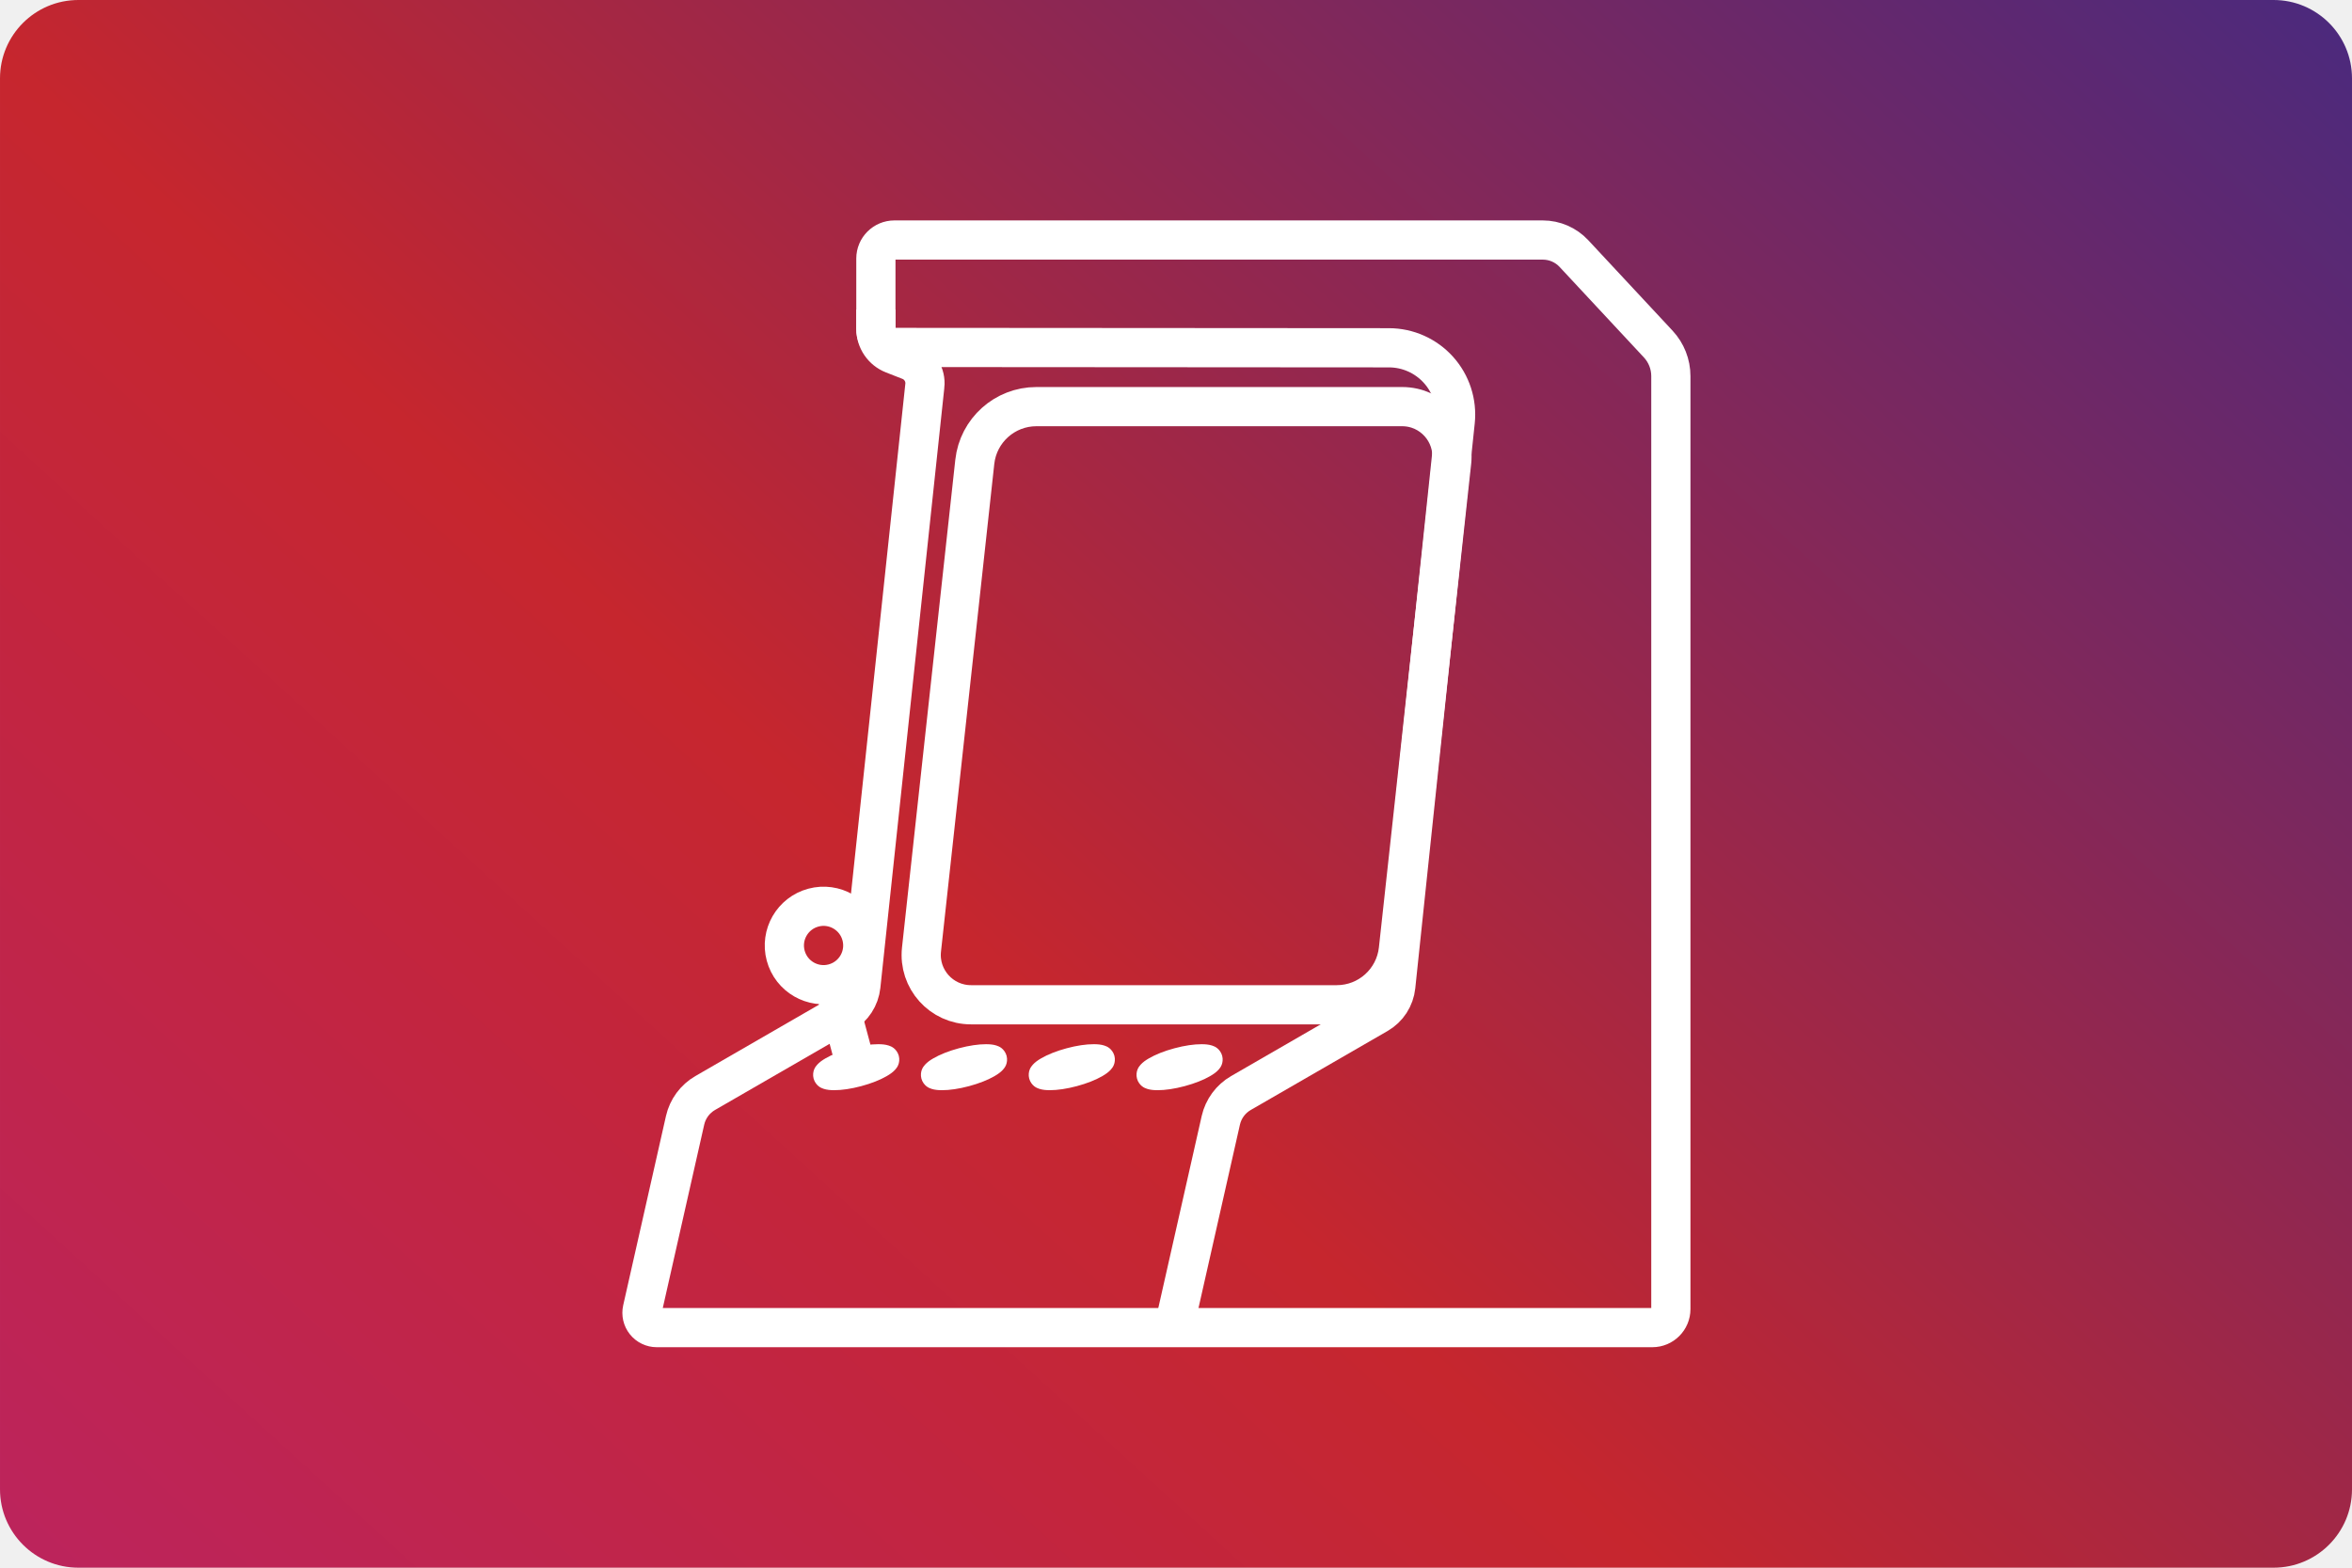
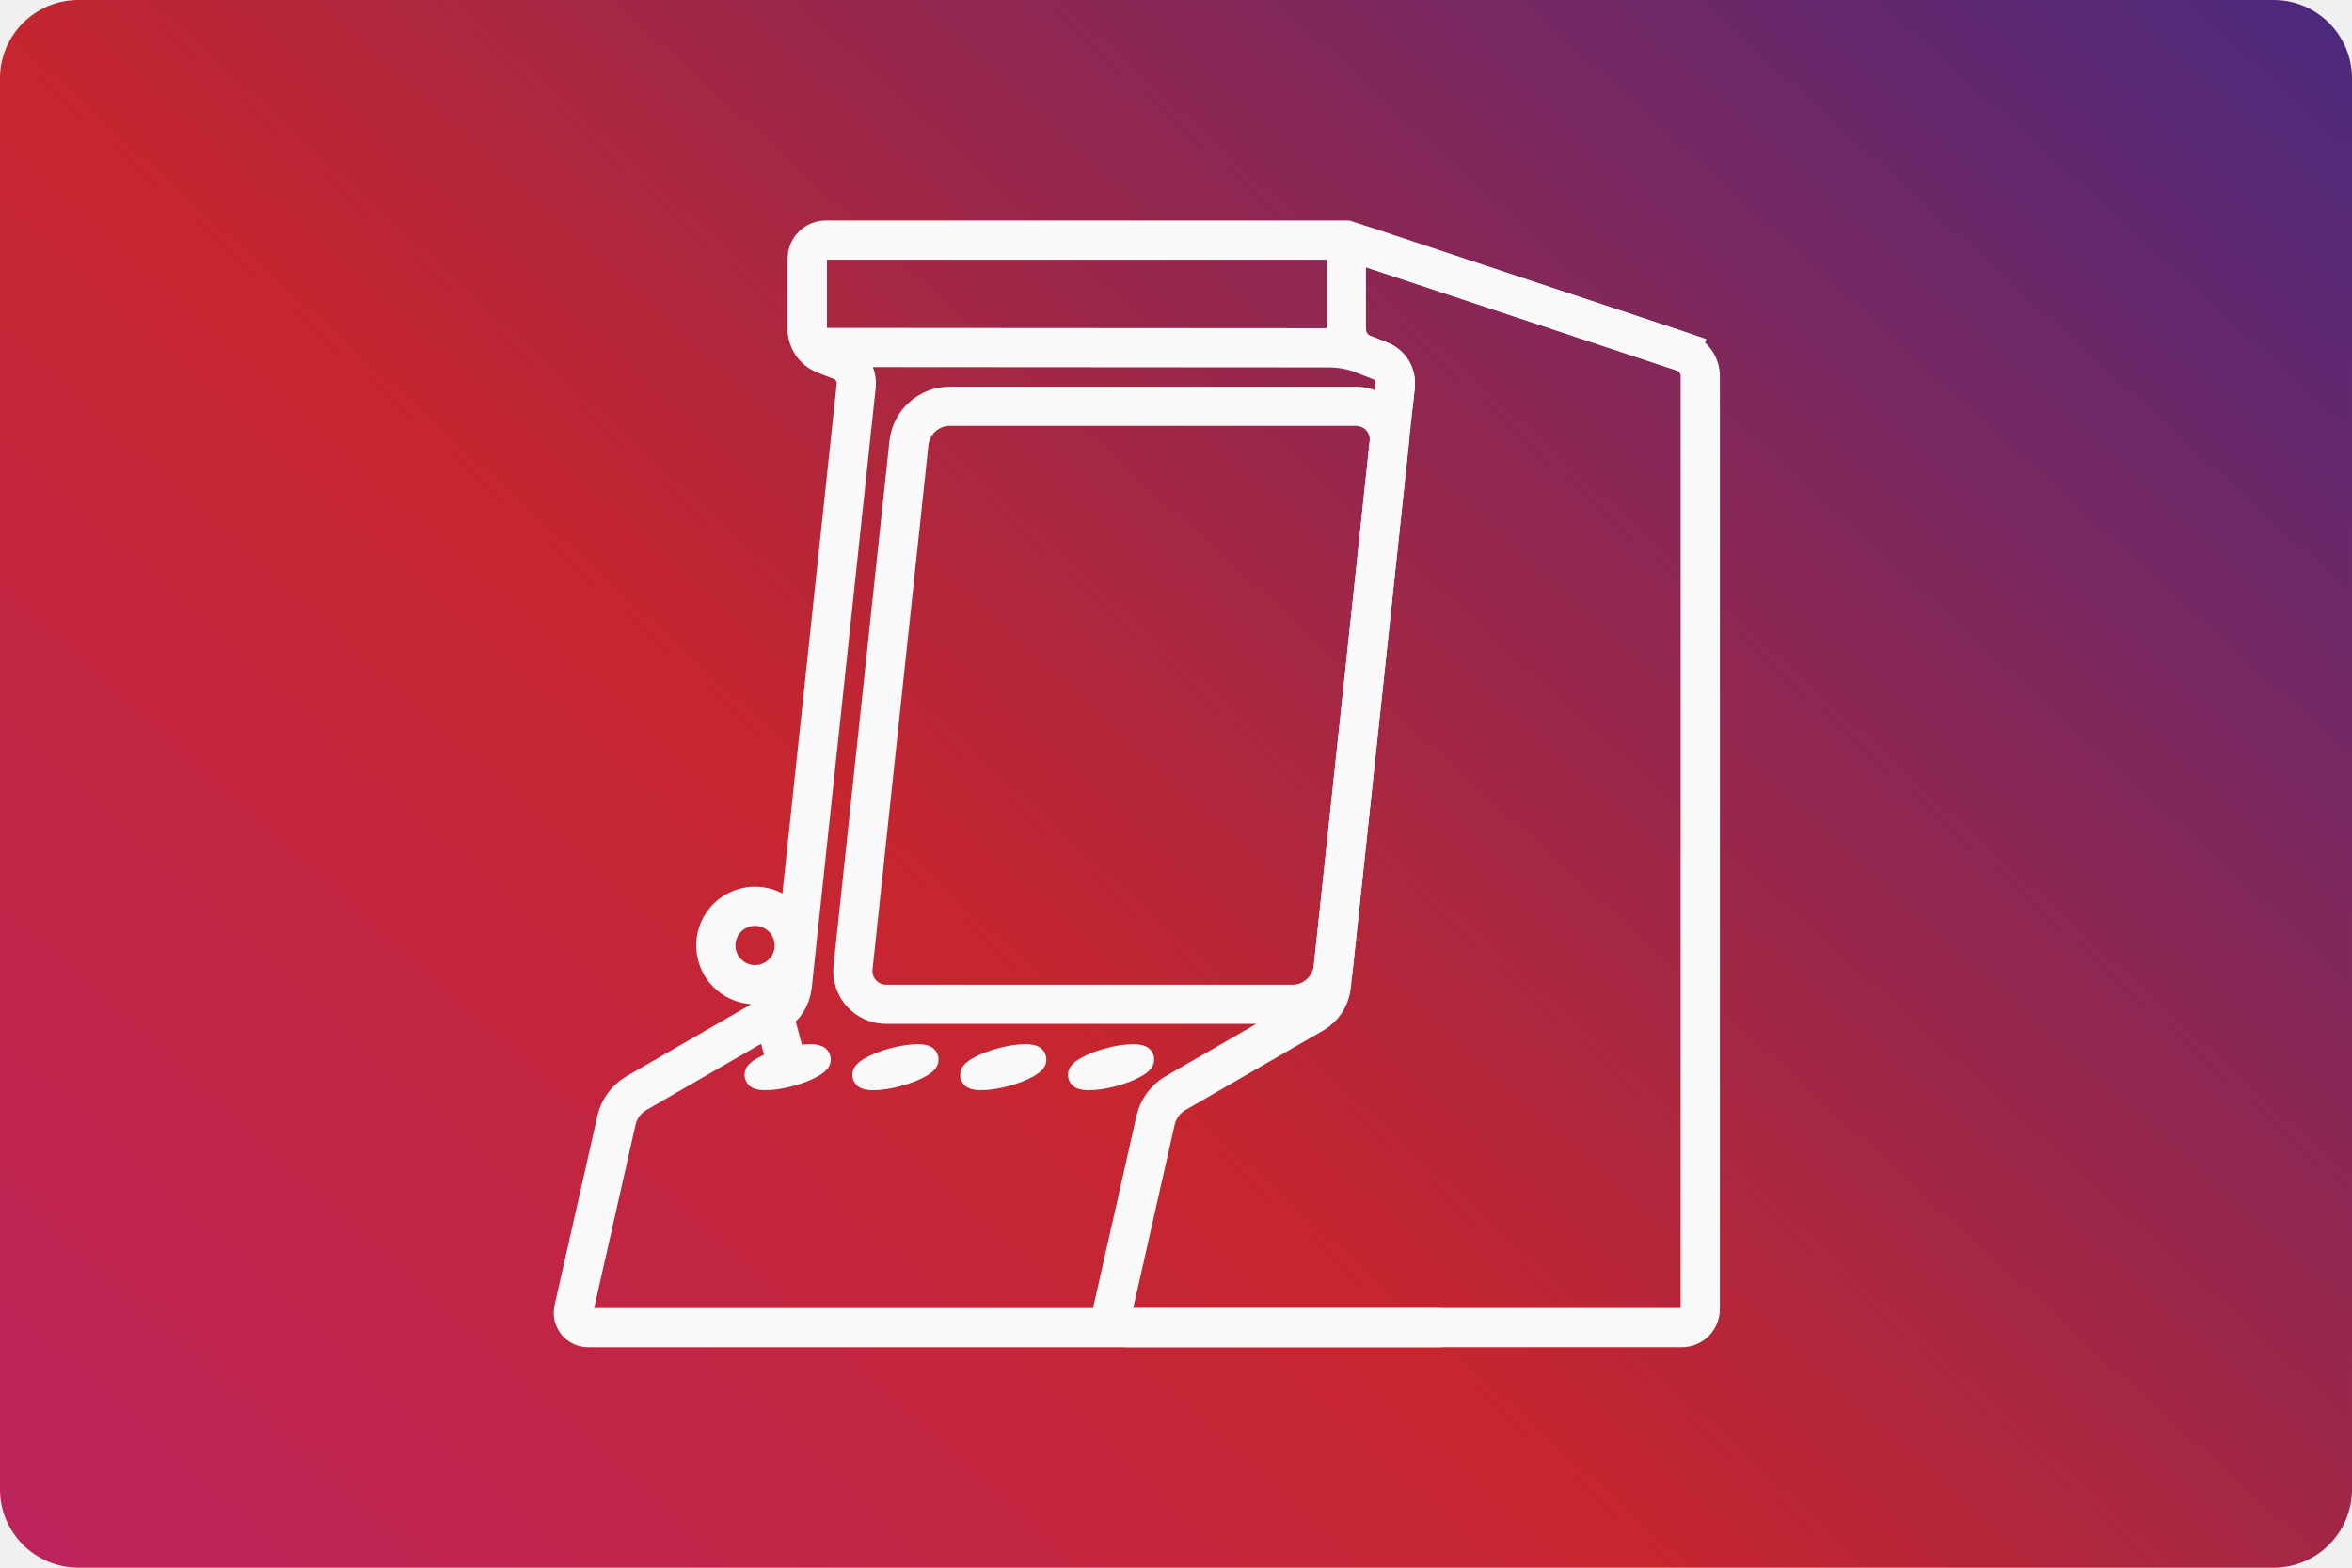
<svg xmlns="http://www.w3.org/2000/svg" width="480" height="320" version="1.1" viewBox="0 0 127 84.667">
  <defs>
    <linearGradient id="a" x1="18.556" x2="120.69" y1="101.47" y2="-10.553" gradientUnits="userSpaceOnUse">
      <stop stop-color="#bc245d" offset="0" />
      <stop stop-color="#c6262e" offset=".398" />
      <stop stop-color="#452981" offset="1" />
    </linearGradient>
  </defs>
  <rect width="127" height="84.667" ry="4.233" fill="url(#a)" stroke-linecap="square" stroke-linejoin="round" stroke-width=".529" style="paint-order:stroke fill markers" />
-   <g transform="translate(9.5245)" stroke-width="2.117">
-     <g fill="none" stroke="#fff">
-       <path d="m40.413 20.838-3.454 32.407a1.966 1.966 123.04 0 1-0.972 1.494l-7.433 4.292a2.285 2.285 126.37 0 0-1.086 1.475l-2.309 10.22a0.799 0.799 51.365 0 0 0.78 0.975l53.757 1e-6a1 1 135 0 0 1-1v-50.388a2.541 2.541 68.517 0 0-0.682-1.732l-4.551-4.886a2.298 2.298 23.517 0 0-1.682-0.732h-35.011a1 1 135 0 0-1 1v3.8a1.467 1.467 55.714 0 0 0.931 1.365l0.888 0.348a1.311 1.311 58.756 0 1 0.825 1.36z" />
-       <path d="m53.866 71.702 2.529-11.195a2.285 2.285 126.37 0 1 1.086-1.475l7.39-4.267a1.963 1.963 123 0 0 0.971-1.494l3.211-30.507a3.603 3.603 48.023 0 0-3.581-3.981l-26.703-0.018a1.001 1.001 45.019 0 1-1-1.001v-1.047" />
-       <path d="m40.233 51.283c-0.174 1.592 1.073 2.982 2.674 2.982h19.751c1.707 3.8e-5 3.14-1.285 3.326-2.982l2.877-26.34c0.174-1.592-1.073-2.982-2.674-2.982h-19.75c-1.707 8e-6 -3.14 1.285-3.326 2.982z" />
+   <g transform="translate(-3.7003)">
+     <g transform="translate(10.58 .00013082)" fill="none" stroke="#fafafa" stroke-width="2.117">
+       <path d="m70.978 71.703h-46.1a0.799 0.799 51.365 0 1-0.78-0.975l2.309-10.22a2.285 2.285 126.37 0 1 1.086-1.475l7.433-4.292a1.966 1.966 123.04 0 0 0.972-1.494l3.454-32.408a1.311 1.311 58.746 0 0-0.825-1.359l-0.888-0.348a1.466 1.466 55.704 0 1-0.931-1.365v-3.801a1 1 135 0 1 1-1h28.108l19.109 6.35" />
+       <path d="m62.902 54.24h-21.933a1.798 1.798 48.042 0 1-1.788-1.989l3.019-28.321a2.224 2.224 138.04 0 1 2.212-1.989h21.933a1.798 1.798 48.042 0 1 1.788 1.989l-3.019 28.321a2.224 2.224 138.04 0 1-2.212 1.989z" />
+       <path d="m83.978 18.999-17.211-5.719a0.721 0.721 144.19 0 0-0.949 0.685v3.801a1.466 1.466 55.704 0 0 0.931 1.365l0.888 0.348a1.311 1.311 58.746 0 1 0.825 1.359l-3.454 32.408a1.966 1.966 123.04 0 1-0.972 1.494l-7.433 4.292a2.285 2.285 126.37 0 0-1.086 1.475l-2.309 10.22a0.799 0.799 51.365 0 0 0.78 0.975l29.941-1.3e-5a1 1 135 0 0 1-1v-50.388a1.386 1.386 54.191 0 0-0.949-1.315z" />
+       <path d="m36.71 14.023v3.742a1.001 1.001 45.019 0 0 1 1.001l27.155 0.018a5.3 5.3 10.723 0 1 1.931 0.366l0.84 0.329a1.311 1.311 58.746 0 1 0.825 1.359l-0.118 1.103" />
    </g>
-     <g transform="rotate(75 31.191 50.066)">
-       <path d="m35.243 46.698a2.117 2.117 0 0 1-2.117 2.117 2.117 2.117 0 0 1-2.117-2.117 2.117 2.117 0 0 1 2.117-2.117 2.117 2.117 0 0 1 2.117 2.117z" fill="none" stroke="#fff" stroke-linecap="square" stroke-linejoin="round" stroke-width="2.117" style="paint-order:stroke markers fill" />
-       <path d="m35.243 46.698h4.233" fill="none" stroke="#fff" stroke-width="2.117" />
-       <g fill="#fff">
+     <g transform="rotate(75 35.953 56.272)" stroke-width="2.117">
+       <path d="m35.243 46.698a2.117 2.117 0 0 1-2.117 2.117 2.117 2.117 0 0 1-2.117-2.117 2.117 2.117 0 0 1 2.117-2.117 2.117 2.117 0 0 1 2.117 2.117z" fill="none" stroke="#fafafa" stroke-linecap="square" stroke-linejoin="round" stroke-width="2.117" style="paint-order:stroke markers fill" />
+       <path d="m35.243 46.698h4.233" fill="none" stroke="#fafafa" stroke-width="2.117" />
+       <g fill="#fafafa">
        <path d="m39.931 44.316c-0.198 2e-6 -0.366 0.079-0.467 0.154-0.1 0.076-0.159 0.153-0.209 0.231-0.1 0.156-0.161 0.326-0.215 0.525-0.108 0.398-0.168 0.907-0.168 1.471s0.06 1.075 0.168 1.473c0.054 0.199 0.115 0.368 0.215 0.523 0.05 0.078 0.109 0.155 0.209 0.231 0.1 0.076 0.269 0.154 0.467 0.154s0.366-0.079 0.467-0.154c0.1-0.076 0.159-0.153 0.209-0.231 0.1-0.156 0.161-0.324 0.215-0.523 0.108-0.398 0.168-0.909 0.168-1.473s-0.06-1.073-0.168-1.471c-0.054-0.199-0.115-0.369-0.215-0.525-0.05-0.078-0.109-0.155-0.209-0.231-0.1-0.076-0.269-0.154-0.467-0.154z" color="#000000" style="paint-order:stroke markers fill" />
        <path d="m41.438 38.694c-0.198 2e-6 -0.366 0.079-0.467 0.154-0.1 0.076-0.159 0.153-0.209 0.231-0.1 0.156-0.161 0.326-0.215 0.525-0.108 0.398-0.168 0.907-0.168 1.471s0.06 1.075 0.168 1.473c0.054 0.199 0.115 0.368 0.215 0.523 0.05 0.078 0.109 0.155 0.209 0.231 0.1 0.076 0.269 0.154 0.467 0.154s0.366-0.079 0.467-0.154c0.1-0.076 0.159-0.153 0.209-0.231 0.1-0.156 0.161-0.324 0.215-0.523 0.108-0.398 0.168-0.909 0.168-1.473s-0.06-1.073-0.168-1.471c-0.054-0.199-0.115-0.369-0.215-0.525-0.05-0.078-0.109-0.155-0.209-0.231-0.1-0.076-0.269-0.154-0.467-0.154z" color="#000000" style="paint-order:stroke markers fill" />
        <path d="m42.944 33.071c-0.198 2e-6 -0.366 0.079-0.467 0.154-0.1 0.076-0.159 0.153-0.209 0.231-0.1 0.156-0.161 0.326-0.215 0.525-0.108 0.398-0.168 0.907-0.168 1.471s0.06 1.075 0.168 1.473c0.054 0.199 0.115 0.368 0.215 0.523 0.05 0.078 0.109 0.155 0.209 0.231 0.1 0.076 0.269 0.154 0.467 0.154s0.366-0.079 0.467-0.154c0.1-0.076 0.159-0.153 0.209-0.231 0.1-0.156 0.161-0.324 0.215-0.523 0.108-0.398 0.168-0.909 0.168-1.473s-0.06-1.073-0.168-1.471c-0.054-0.199-0.115-0.369-0.215-0.525-0.05-0.078-0.109-0.155-0.209-0.231-0.1-0.076-0.269-0.154-0.467-0.154z" color="#000000" style="paint-order:stroke markers fill" />
        <path d="m44.451 27.449c-0.198 2e-6 -0.366 0.079-0.467 0.154-0.1 0.076-0.159 0.153-0.209 0.231-0.1 0.156-0.161 0.326-0.215 0.525-0.108 0.398-0.168 0.907-0.168 1.471s0.06 1.075 0.168 1.473c0.054 0.199 0.115 0.368 0.215 0.523 0.05 0.078 0.109 0.155 0.209 0.231 0.1 0.076 0.269 0.154 0.467 0.154s0.366-0.079 0.467-0.154c0.1-0.076 0.159-0.153 0.209-0.231 0.1-0.156 0.161-0.324 0.215-0.523 0.108-0.398 0.168-0.909 0.168-1.473s-0.06-1.073-0.168-1.471c-0.054-0.199-0.115-0.369-0.215-0.525-0.05-0.078-0.109-0.155-0.209-0.231-0.1-0.076-0.269-0.154-0.467-0.154z" color="#000000" style="paint-order:stroke markers fill" />
      </g>
    </g>
  </g>
  <style type="text/css">.st0{fill:#FC0C18;}
	.st1{fill:#FC0C18;}</style>
</svg>
